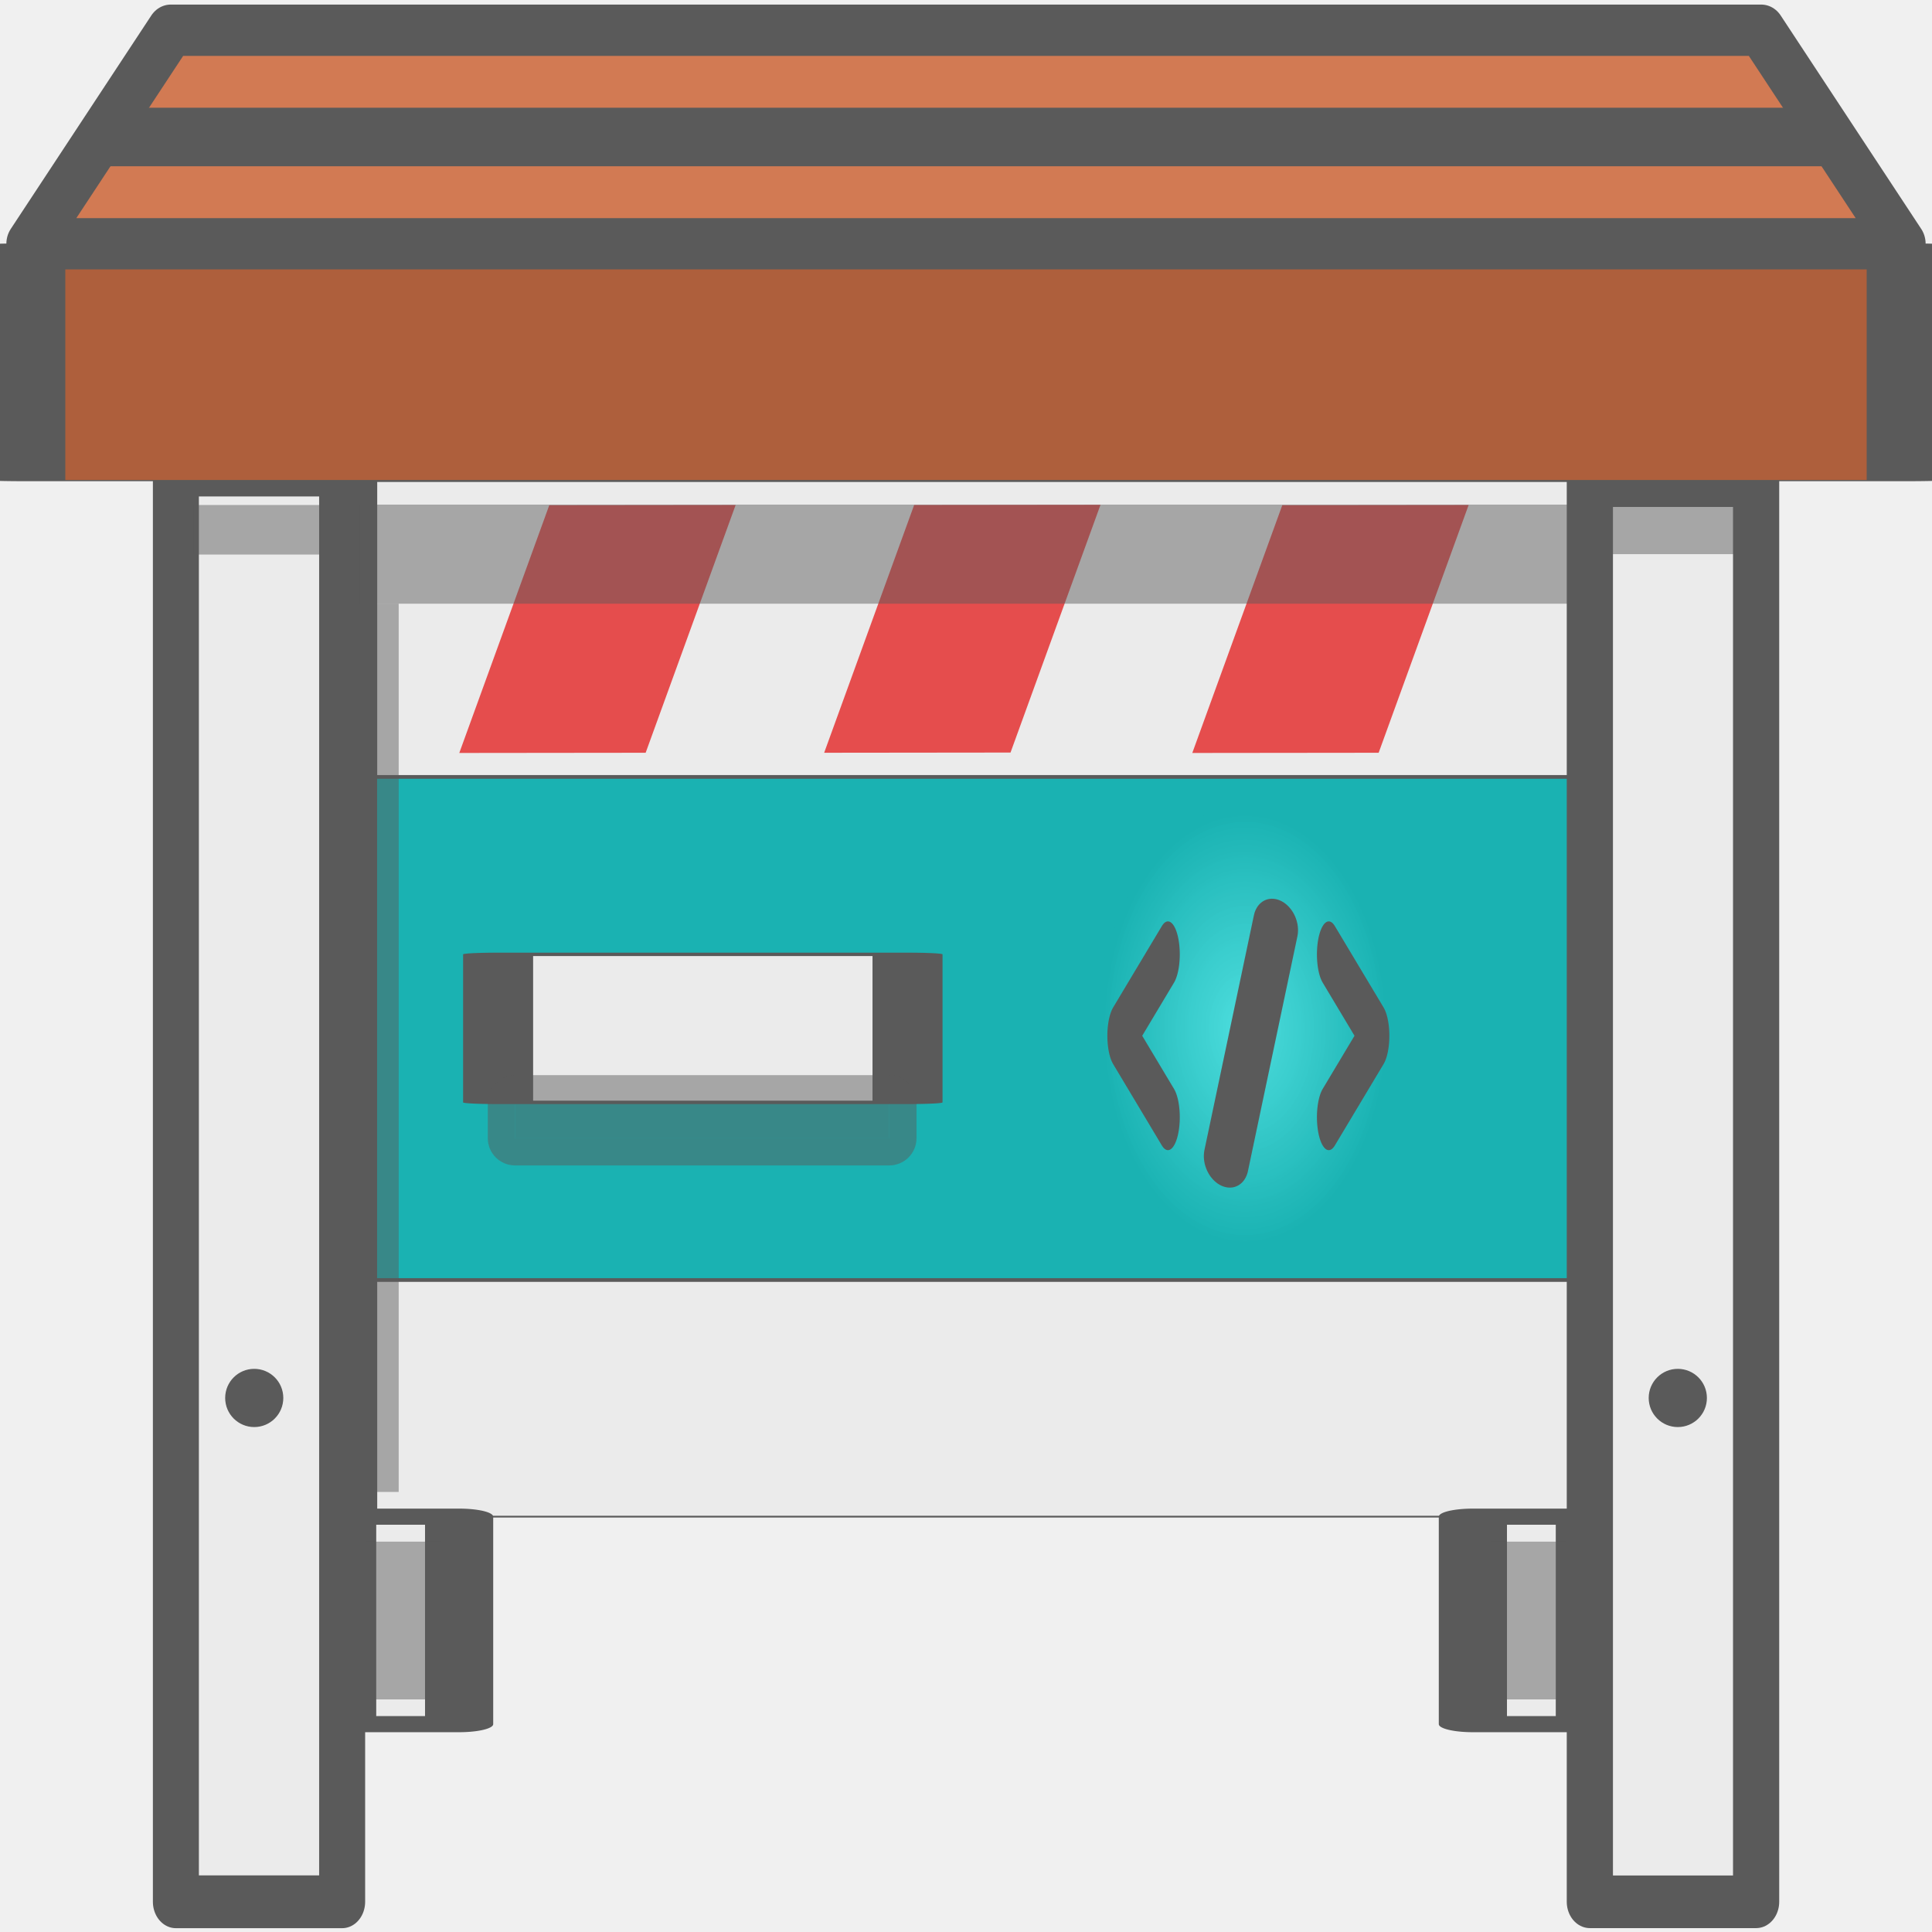
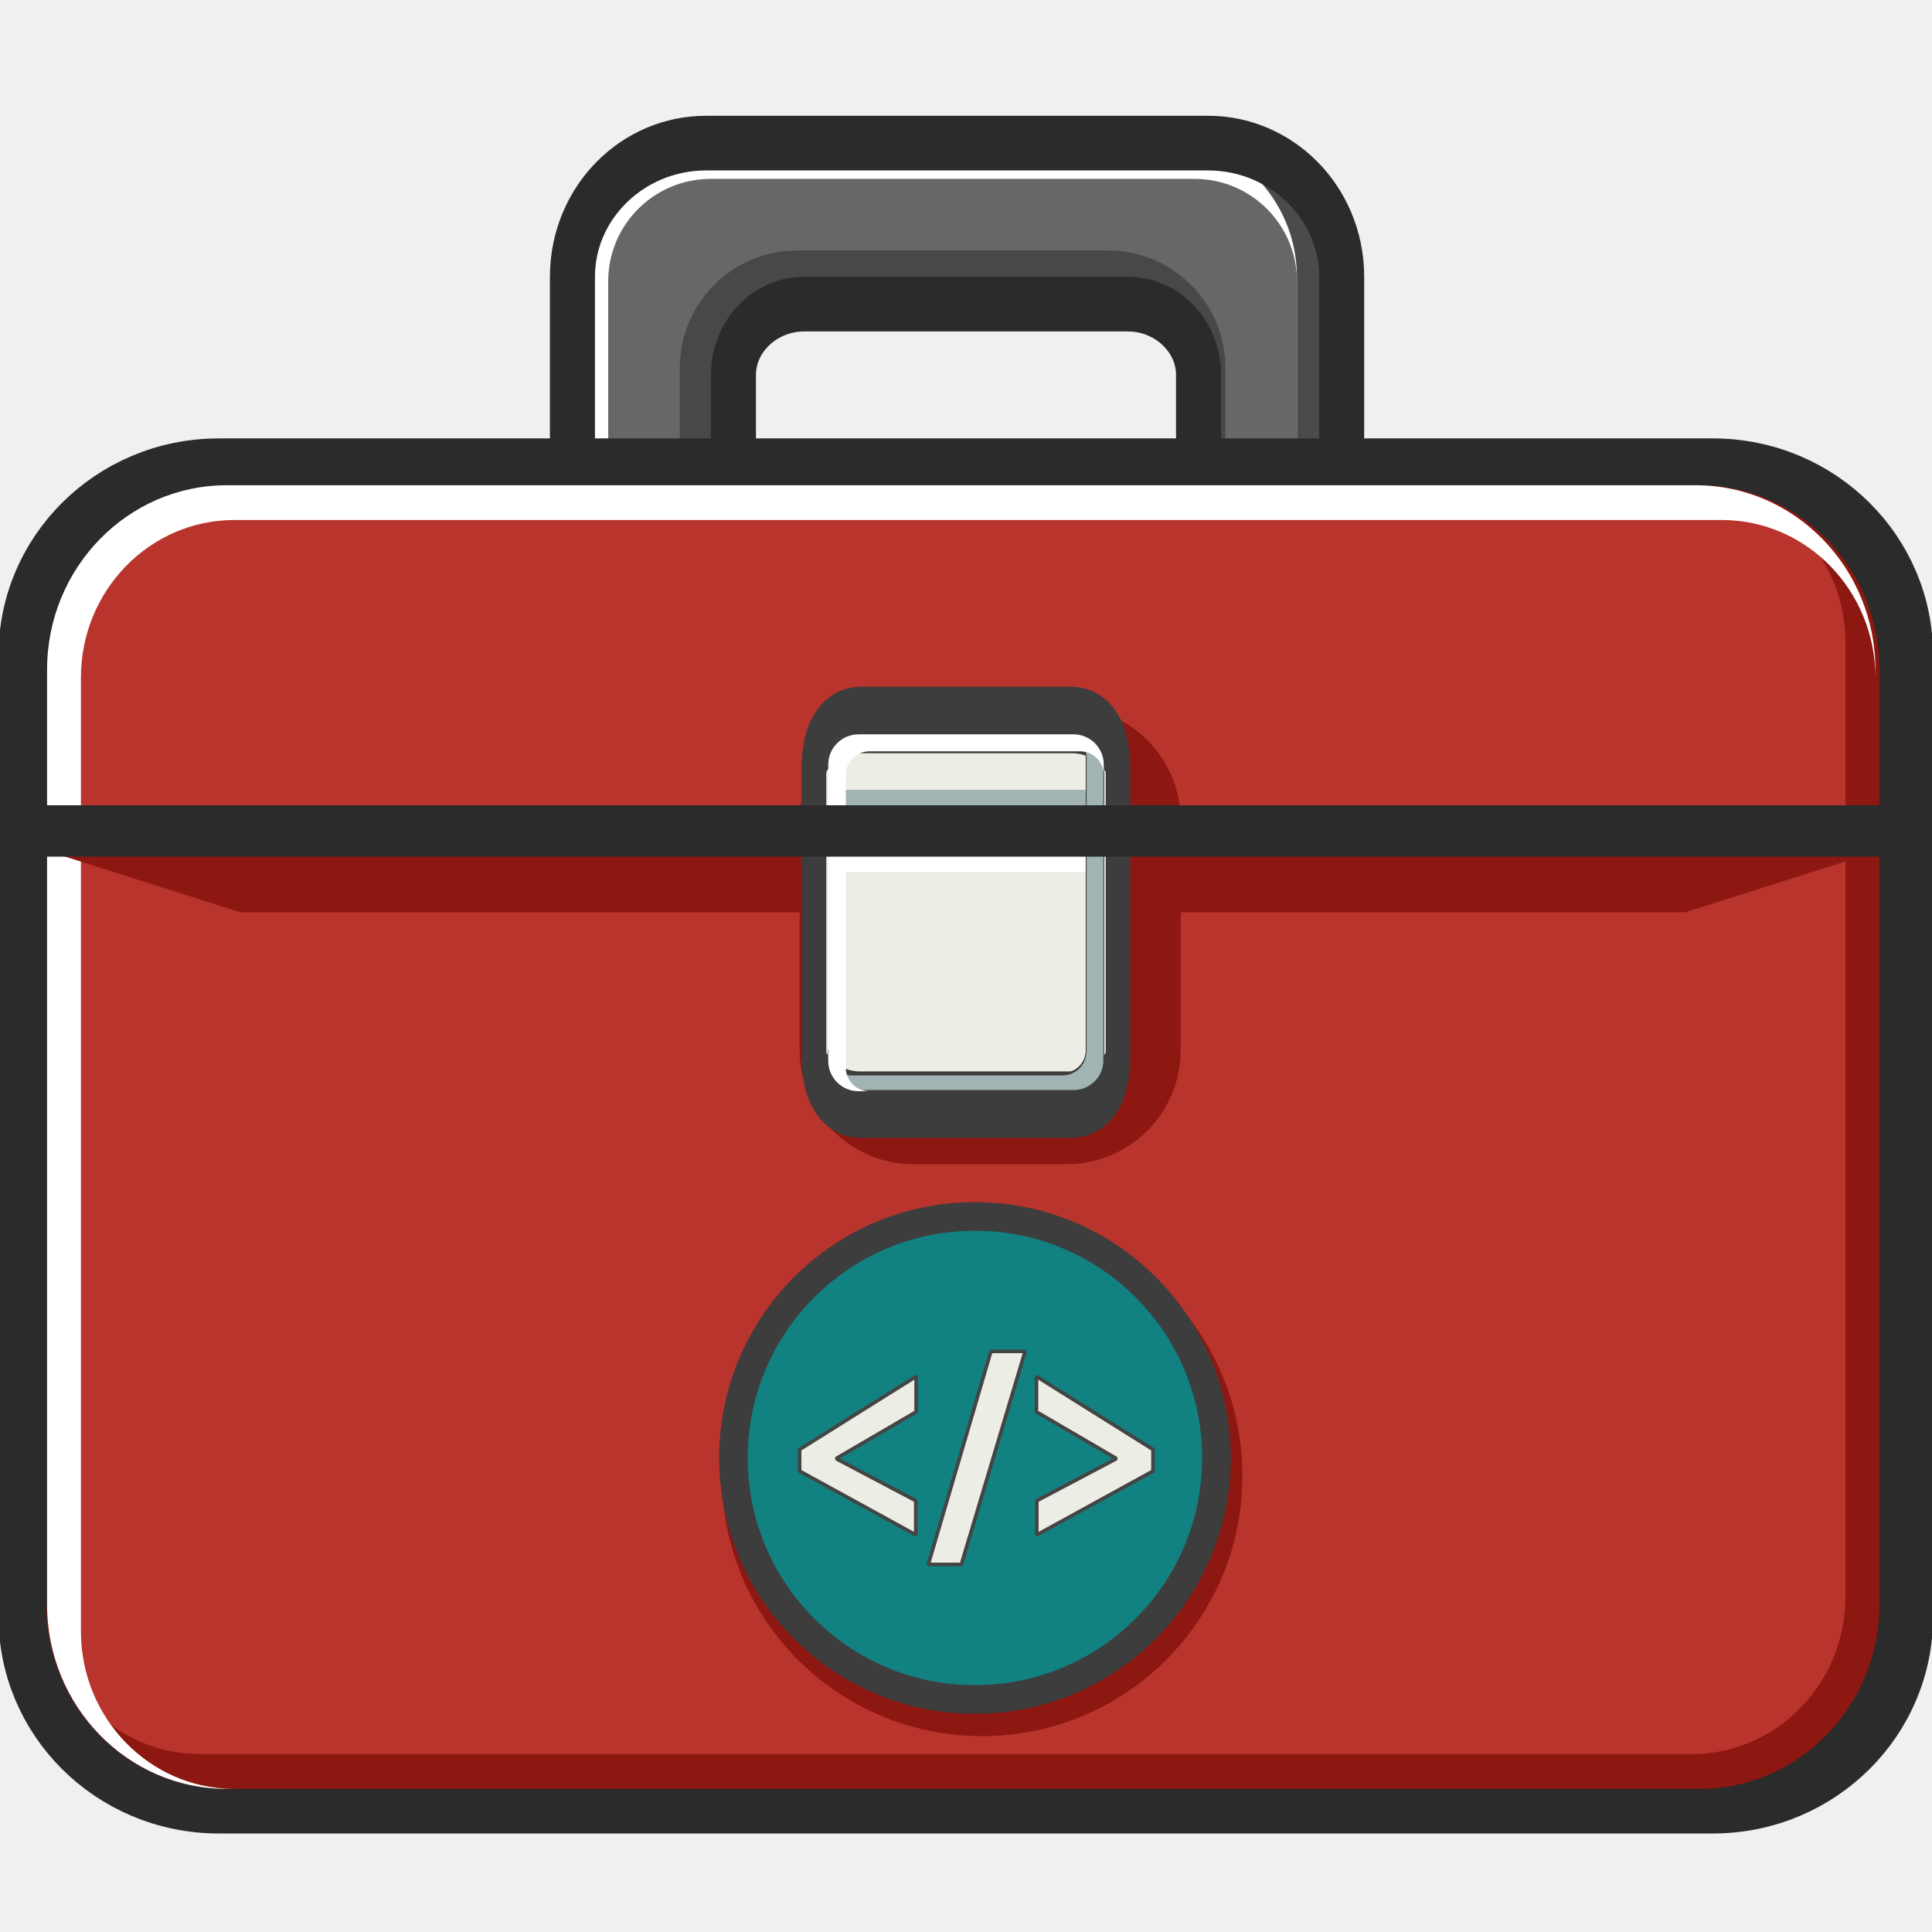
- <svg xmlns="http://www.w3.org/2000/svg" width="100%" height="100%" viewBox="0 0 780 780" version="1.1" xml:space="preserve" style="fill-rule:evenodd;clip-rule:evenodd;stroke-linecap:round;stroke-linejoin:round;stroke-miterlimit:1.5;">
-   <g transform="matrix(0.787083,0,0,1.19533,-35.025,-260.183)">
-     <g transform="matrix(10.8005,0,0,0.177608,-1400.07,578.957)">
-       <rect x="150" y="400" width="60" height="450" style="fill:rgb(235,235,235);stroke:rgb(90,90,90);stroke-width:3.33px;" />
+ <svg xmlns="http://www.w3.org/2000/svg" width="100%" height="100%" viewBox="0 0 1440 1440" version="1.1" xml:space="preserve" style="fill-rule:evenodd;clip-rule:evenodd;stroke-linecap:round;stroke-linejoin:round;stroke-miterlimit:1.5;">
+   <g transform="matrix(1.33333,0,0,1.33333,0,0)">
+     <g transform="matrix(0.877551,0,0,1.06522,65.5102,-26.5217)">
+       <path d="M392.558,330L375.104,330C328.134,330 290,298.584 290,259.889L290,170.111C290,131.416 328.134,100 375.104,100L694.896,100C741.866,100 780,131.416 780,170.111L780,259.889C780,298.584 741.866,330 694.896,330L688.837,330L688.837,221.655C688.837,201.143 668.623,184.49 643.724,184.49L437.671,184.49C412.773,184.49 392.558,201.143 392.558,221.655L392.558,330Z" style="fill:white;" />
+       <clipPath id="_clip1">
+         <path d="M392.558,330L375.104,330C328.134,330 290,298.584 290,259.889L290,170.111C290,131.416 328.134,100 375.104,100L694.896,100C741.866,100 780,131.416 780,170.111L780,259.889C780,298.584 741.866,330 694.896,330L688.837,330L688.837,221.655C688.837,201.143 668.623,184.49 643.724,184.49L437.671,184.49C412.773,184.49 392.558,201.143 392.558,221.655L392.558,330Z" />
+       </clipPath>
+       <g clip-path="url(#_clip1)">
+         <g transform="matrix(1.13953,0,0,0.938776,-74.6512,24.898)">
+           <path d="M644.957,75L674.957,75C719.134,75 755,110.866 755,155.043L755,249.957C755,294.134 719.134,330 674.957,330L644.957,330C689.134,330 725,294.134 725,249.957L725,155.043C725,110.866 689.134,75 644.957,75Z" style="fill:rgb(75,75,75);" />
+         </g>
+         <g transform="matrix(1.18573,0,0,1.00747,-102.216,2.91687)">
+           <path d="M720,168.323L720,266.677C720,296.107 695.357,320 665.004,320L404.996,320C374.643,320 350,296.107 350,266.677L350,168.323C350,138.893 374.643,115 404.996,115L665.004,115C695.357,115 720,138.893 720,168.323Z" style="fill:rgb(103,103,103);" />
+         </g>
+         <g transform="matrix(0.939346,0,0,0.824291,29.6009,61.5331)">
+           <path d="M720,189.806L720,245.194C720,286.481 684.296,320 640.319,320L429.681,320C385.704,320 350,286.481 350,245.194L350,189.806C350,148.519 385.704,115 429.681,115L640.319,115C684.296,115 720,148.519 720,189.806Z" style="fill:rgb(72,72,72);" />
+         </g>
+       </g>
+       <path d="M392.558,330L375.104,330C328.134,330 290,298.584 290,259.889L290,170.111C290,131.416 328.134,100 375.104,100L694.896,100C741.866,100 780,131.416 780,170.111L780,259.889C780,298.584 741.866,330 694.896,330L688.837,330L688.837,221.655C688.837,201.143 668.623,184.49 643.724,184.49L437.671,184.49C412.773,184.49 392.558,201.143 392.558,221.655L392.558,330Z" style="fill:none;stroke:rgb(43,43,43);stroke-width:28.69px;" />
+     </g>
+     <g id="Case">
+       <g transform="matrix(0.96981,0,0,0.852273,16.1951,89.5455)">
+         <path d="M1080,324.516L1080,955.484C1080,1024.21 1030.97,1080 970.575,1080L109.425,1080C49.032,1080 0,1024.21 0,955.484L0,324.516C0,255.794 49.032,200 109.425,200L970.575,200C1030.97,200 1080,255.794 1080,324.516Z" style="fill:rgb(185,52,45);stroke:rgb(43,43,43);stroke-width:35.05px;" />
+       </g>
+       <g transform="matrix(-0.948824,1.16526e-16,-1.0291e-16,-0.828116,1050.62,1165.62)">
+         <path d="M110.632,1080L106.121,1080C47.551,1080 0,1024.21 0,955.484L0,324.516C0,255.794 47.551,200 106.121,200L973.879,200C1032.45,200 1080,255.794 1080,324.516L1080,329.809C1080,271.117 1039.39,223.467 989.368,223.467L110.632,223.467C60.611,223.467 20,271.117 20,329.809L20,973.658C20,1032.35 60.611,1080 110.632,1080Z" style="fill:rgb(141,23,17);" />
+       </g>
+       <g transform="matrix(0.946335,0,0,0.828116,26.3132,105.635)">
+         <path d="M110.632,1080L106.121,1080C47.551,1080 0,1024.21 0,955.484L0,324.516C0,255.794 47.551,200 106.121,200L973.879,200C1032.45,200 1080,255.794 1080,324.516L1080,329.809C1080,271.117 1039.39,223.467 989.368,223.467L110.632,223.467C60.611,223.467 20,271.117 20,329.809L20,973.658C20,1032.35 60.611,1080 110.632,1080Z" style="fill:white;" />
+       </g>
+       <g transform="matrix(1.33082,1.16059e-16,-1.16059e-16,-0.383127,-67.264,693.901)">
+         <path d="M840,570L70,570L151.607,480L758.393,480L840,570Z" style="fill:rgb(141,23,17);" />
+       </g>
+       <g transform="matrix(0.434694,0,0,1.11221,320.939,283.779)">
+         <path d="M780,157.337L780,272.663C780,304.308 714.264,330 633.296,330L436.704,330C355.736,330 290,304.308 290,272.663L290,157.337C290,125.692 355.736,100 436.704,100L633.296,100C714.264,100 780,125.692 780,157.337Z" style="fill:rgb(141,23,17);" />
+       </g>
+     </g>
+     <g id="Latch">
+       <g transform="matrix(0.346939,0,0,0.934783,354.388,309.022)">
+         <path d="M780,127.721L780,302.279C780,317.579 746.533,330 705.31,330L364.69,330C323.467,330 290,317.579 290,302.279L290,127.721C290,112.421 323.467,100 364.69,100L705.31,100C746.533,100 780,112.421 780,127.721Z" style="fill:rgb(236,237,229);stroke:rgb(61,61,61);stroke-width:39.71px;" />
+       </g>
+       <path d="M473,446L607,446" style="fill:none;stroke:rgb(162,179,179);stroke-width:9px;stroke-linecap:square;" />
+       <g transform="matrix(1,0,0,1,3.41061e-13,37)">
+         <path d="M473,446L607,446" style="fill:none;stroke:white;stroke-width:9px;stroke-linecap:square;" />
+       </g>
+       <g transform="matrix(-0.314286,0,0,-0.867391,708.143,696.739)">
+         <path d="M363.127,330L343.797,330C314.106,330 290,321.266 290,310.507L290,119.493C290,108.734 314.106,100 343.797,100L726.203,100C755.894,100 780,108.734 780,119.493L780,126.124C780,117.751 761.238,110.952 738.128,110.952L363.127,110.952C340.018,110.952 321.255,117.751 321.255,126.124L321.255,314.828C321.255,323.202 340.018,330 363.127,330Z" style="fill:rgb(162,179,179);stroke:rgb(61,61,61);stroke-width:1.53px;" />
+       </g>
+       <g transform="matrix(0.314286,0,0,0.867391,371.857,323.761)">
+         <path d="M363.127,330L343.797,330C314.106,330 290,321.266 290,310.507L290,119.493C290,108.734 314.106,100 343.797,100L726.203,100C755.894,100 780,108.734 780,119.493L780,126.124C780,117.751 761.238,110.952 738.128,110.952L363.127,110.952C340.018,110.952 321.255,117.751 321.255,126.124L321.255,314.828C321.255,323.202 340.018,330 363.127,330Z" style="fill:white;" />
+       </g>
+     </g>
+     <g transform="matrix(0.948435,0,0,1,26.3132,0)">
+       <path d="M0,464.519L1080,464.519" style="fill:none;stroke:rgb(43,43,43);stroke-width:28.73px;" />
    </g>
    <g>
-       <g transform="matrix(10.8005,0,0,0.222052,-1400.07,291.255)">
-         <rect x="150" y="400" width="60" height="450" style="fill:rgb(235,235,235);stroke:rgb(90,90,90);stroke-width:3.33px;" />
+       <g transform="matrix(1.31818,0,0,1.31818,34.9091,-163.636)">
+         <circle cx="390" cy="750" r="110" style="fill:rgb(141,23,17);stroke:rgb(141,23,17);stroke-width:0.76px;stroke-linecap:square;" />
      </g>
-       <g transform="matrix(0.411976,0.696754,-0.545179,0.322102,720.322,-201.787)">
-         <path d="M440,880L500,1010L440,1140L380,1010L440,880Z" style="fill:rgb(229,77,77);" />
+       <circle cx="545" cy="815" r="135" style="fill:rgb(18,129,129);stroke:rgb(61,61,61);stroke-width:16px;stroke-linecap:square;" />
+       <g transform="matrix(1.27303,0,0,1.27303,-147.507,-220.258)">
+         <path d="M518.156,777.447L518.156,793L483,813.516L518,832L518,847L467,819L467,809.5L518.156,777.447Z" style="fill:rgb(236,237,229);stroke:rgb(68,68,68);stroke-width:1.57px;stroke-linecap:butt;stroke-linejoin:miter;" />
      </g>
-       <g transform="matrix(0.411976,0.696754,-0.545179,0.322102,907.48,-201.857)">
-         <path d="M440,880L500,1010L440,1140L380,1010L440,880Z" style="fill:rgb(229,77,77);" />
+       <g transform="matrix(-1.27303,0,0,1.27303,1239.03,-220.258)">
+         <path d="M518.156,777.447L518.156,793L483,813.516L518,832L518,847L467,819L467,809.5L518.156,777.447Z" style="fill:rgb(236,237,229);stroke:rgb(68,68,68);stroke-width:1.57px;stroke-linecap:butt;stroke-linejoin:miter;" />
      </g>
-       <g transform="matrix(0.411976,0.696754,-0.545179,0.322102,1096.31,-201.787)">
-         <path d="M440,880L500,1010L440,1140L380,1010L440,880Z" style="fill:rgb(229,77,77);" />
+       <g transform="matrix(1.27303,0,0,1.27303,-147.507,-220.258)">
+         <path d="M551,766.442L566,766.442L538,860L523.5,860L551,766.442Z" style="fill:rgb(236,237,229);stroke:rgb(68,68,68);stroke-width:1.57px;stroke-linecap:butt;stroke-linejoin:miter;" />
      </g>
    </g>
-     <g id="Drawer">
-       <g transform="matrix(10.8005,0,0,0.377608,-1400.07,329.033)">
-         <rect x="150" y="400" width="60" height="450" style="fill:rgb(26,178,178);stroke:rgb(90,90,90);stroke-width:3.32px;" />
-       </g>
-       <g id="Code" transform="matrix(1,0,0,1,-1.41875,5.68434e-14)">
-         <g transform="matrix(1,0,0,1,49.106,-19.5148)">
-           <circle cx="635.447" cy="584.553" r="75.447" style="fill:url(#_Radial1);stroke:rgb(26,178,178);stroke-width:0.99px;" />
-         </g>
-         <g transform="matrix(0.5,0,0,0.916667,320,63.3333)">
-           <path d="M650,520L600,550L650,580" style="fill:none;stroke:rgb(90,90,90);stroke-width:24.29px;" />
-         </g>
-         <g transform="matrix(-0.5,0,0,0.916667,1052.5,63.3333)">
-           <path d="M650,520L600,550L650,580" style="fill:none;stroke:rgb(90,90,90);stroke-width:24.29px;" />
-         </g>
-         <g transform="matrix(0.88164,-0.222341,0.427648,0.749416,-170.129,304.092)">
-           <path d="M735,520L665,605" style="fill:none;stroke:rgb(90,90,90);stroke-width:23.42px;" />
-         </g>
-       </g>
-       <g id="Handle">
-         <g transform="matrix(3.5,0,0,0.111111,-225,495.556)">
-           <rect x="150" y="400" width="60" height="450" style="fill:rgb(235,235,235);stroke:rgb(90,90,90);stroke-width:10.26px;" />
-         </g>
-         <g transform="matrix(1.38313e-17,0.241823,-0.581095,3.5225e-17,727.07,536.799)">
-           <rect x="220" y="389.662" width="50" height="330.338" style="fill:rgb(90,90,90);fill-opacity:0.47;" />
-           <path d="M308.055,389.662L308.055,720C308.055,733.283 291.017,744.051 270,744.051L220,744.051C198.983,744.051 181.945,733.283 181.945,720L181.945,389.662C181.945,376.379 198.983,365.611 220,365.611L270,365.611C291.017,365.611 308.055,376.379 308.055,389.662ZM270,389.662L220,389.662L220,720L270,720L270,389.662Z" style="fill:rgb(90,90,90);fill-opacity:0.47;" />
-         </g>
-       </g>
-     </g>
-     <g id="Back-right-leg">
-       <g transform="matrix(1,0,0,0.155725,650,667.634)">
-         <rect x="150" y="400" width="60" height="450" style="fill:rgb(235,235,235);stroke:rgb(90,90,90);stroke-width:34.97px;" />
-       </g>
-       <g transform="matrix(6.54349e-17,1.06572,-0.127858,1.30411e-17,900.986,503.907)">
-         <rect x="220" y="389.662" width="50" height="330.338" style="fill:rgb(90,90,90);fill-opacity:0.47;" />
-       </g>
-     </g>
-     <g id="Back-left-leg">
-       <g transform="matrix(1,0,0,0.155725,70,667.634)">
-         <rect x="150" y="400" width="60" height="450" style="fill:rgb(235,235,235);stroke:rgb(90,90,90);stroke-width:34.97px;" />
-       </g>
-       <g transform="matrix(6.54427e-17,1.06572,-0.127673,1.30306e-17,320.921,503.907)">
-         <rect x="220" y="389.662" width="50" height="330.338" style="fill:rgb(90,90,90);fill-opacity:0.47;" />
-       </g>
-     </g>
-     <g id="Front-right-leg">
-       <g transform="matrix(1.42136,0,0,1.06667,646.796,-46.6667)">
-         <rect x="150" y="400" width="60" height="450" style="fill:rgb(235,235,235);stroke:rgb(90,90,90);stroke-width:16.67px;" />
-       </g>
-       <g transform="matrix(1.0013,0,0,0.648975,729.974,238.697)">
-         <ellipse cx="174.909" cy="695.147" rx="14.909" ry="15.147" style="fill:rgb(90,90,90);" />
-       </g>
-     </g>
-     <g id="Front-left-leg">
-       <g transform="matrix(1.42136,0,0,1.07461,-78.4858,-53.4222)">
-         <rect x="150" y="400" width="60" height="450" style="fill:rgb(235,235,235);stroke:rgb(90,90,90);stroke-width:16.6px;" />
-       </g>
-       <g transform="matrix(1,0,0,0.648975,0,238.697)">
-         <ellipse cx="174.909" cy="695.147" rx="14.909" ry="15.147" style="fill:rgb(90,90,90);" />
-       </g>
-     </g>
-     <g transform="matrix(0.4,0,0,0.908197,140.997,67.6742)">
-       <rect x="220" y="389.662" width="50" height="330.338" style="fill:rgb(90,90,90);fill-opacity:0.47;" />
-     </g>
-     <g transform="matrix(1.92169e-17,0.33462,-0.203586,1.36534e-17,290.21,314.619)">
-       <rect x="220" y="389.662" width="50" height="330.338" style="fill:rgb(90,90,90);fill-opacity:0.47;" />
-     </g>
-     <g transform="matrix(4.42468e-17,0.669241,-1.88369,1.2462e-16,1585.26,240.869)">
-       <rect x="220" y="389.662" width="50" height="330.338" style="fill:rgb(90,90,90);fill-opacity:0.47;" />
-     </g>
-     <g transform="matrix(1.92455e-17,0.33462,-0.205053,1.37446e-17,1016.5,314.485)">
-       <rect x="220" y="389.662" width="50" height="330.338" style="fill:rgb(90,90,90);fill-opacity:0.47;" />
-     </g>
-     <g>
-       <g transform="matrix(16,0,0,0.177608,-2340,229.033)">
-         <rect x="150" y="400" width="60" height="450" style="fill:rgb(174,95,60);stroke:rgb(90,90,90);stroke-width:2.25px;" />
-       </g>
-       <g transform="matrix(1.41176,0,0,1,-81.1765,0)">
-         <path d="M780,300L100,300L151.09,227.873L728.91,227.873L780,300Z" style="fill:rgb(210,122,83);stroke:rgb(90,90,90);stroke-width:17.33px;" />
-       </g>
-       <path d="M100,263.937L980,263.937" style="fill:none;stroke:rgb(90,90,90);stroke-width:19.76px;" />
-     </g>
  </g>
-   <defs>
-     <radialGradient id="_Radial1" cx="0" cy="0" r="1" gradientUnits="userSpaceOnUse" gradientTransform="matrix(47.5208,54.9618,-54.9618,47.5208,635.447,584.553)">
-       <stop offset="0" style="stop-color:rgb(80,224,224);stop-opacity:0.95" />
-       <stop offset="1" style="stop-color:rgb(26,178,178);stop-opacity:1" />
-     </radialGradient>
-   </defs>
</svg>
